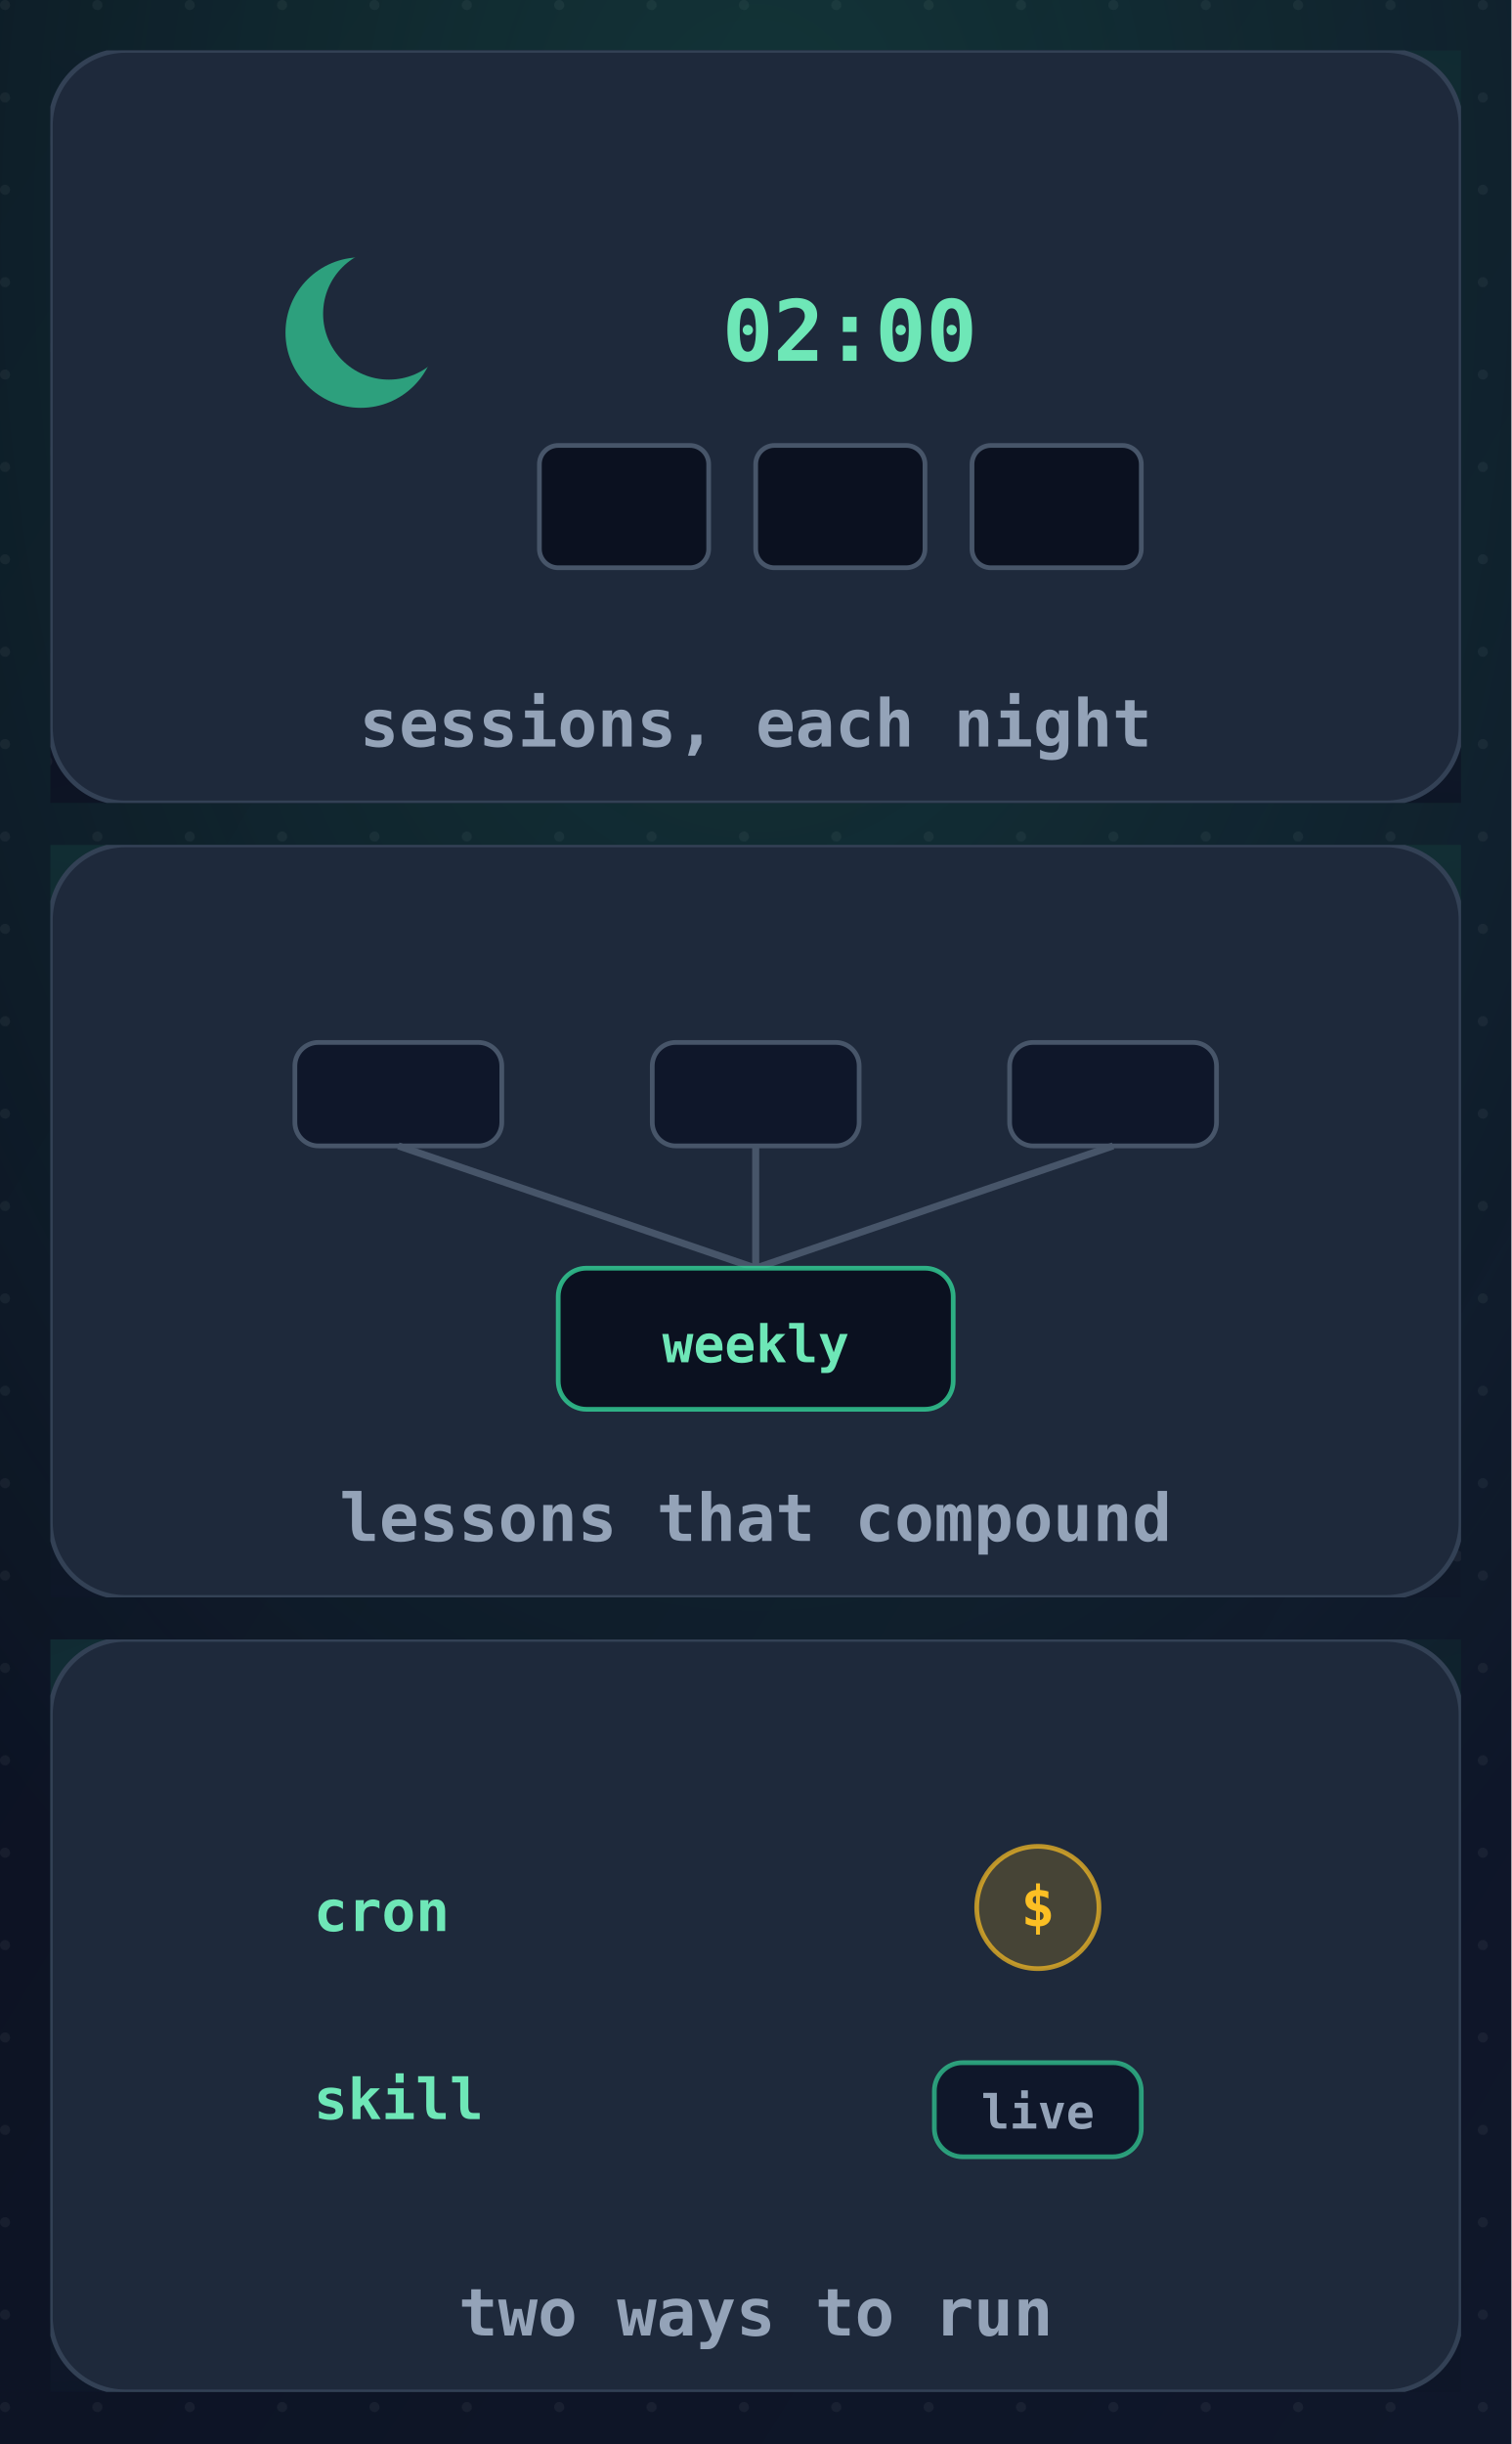
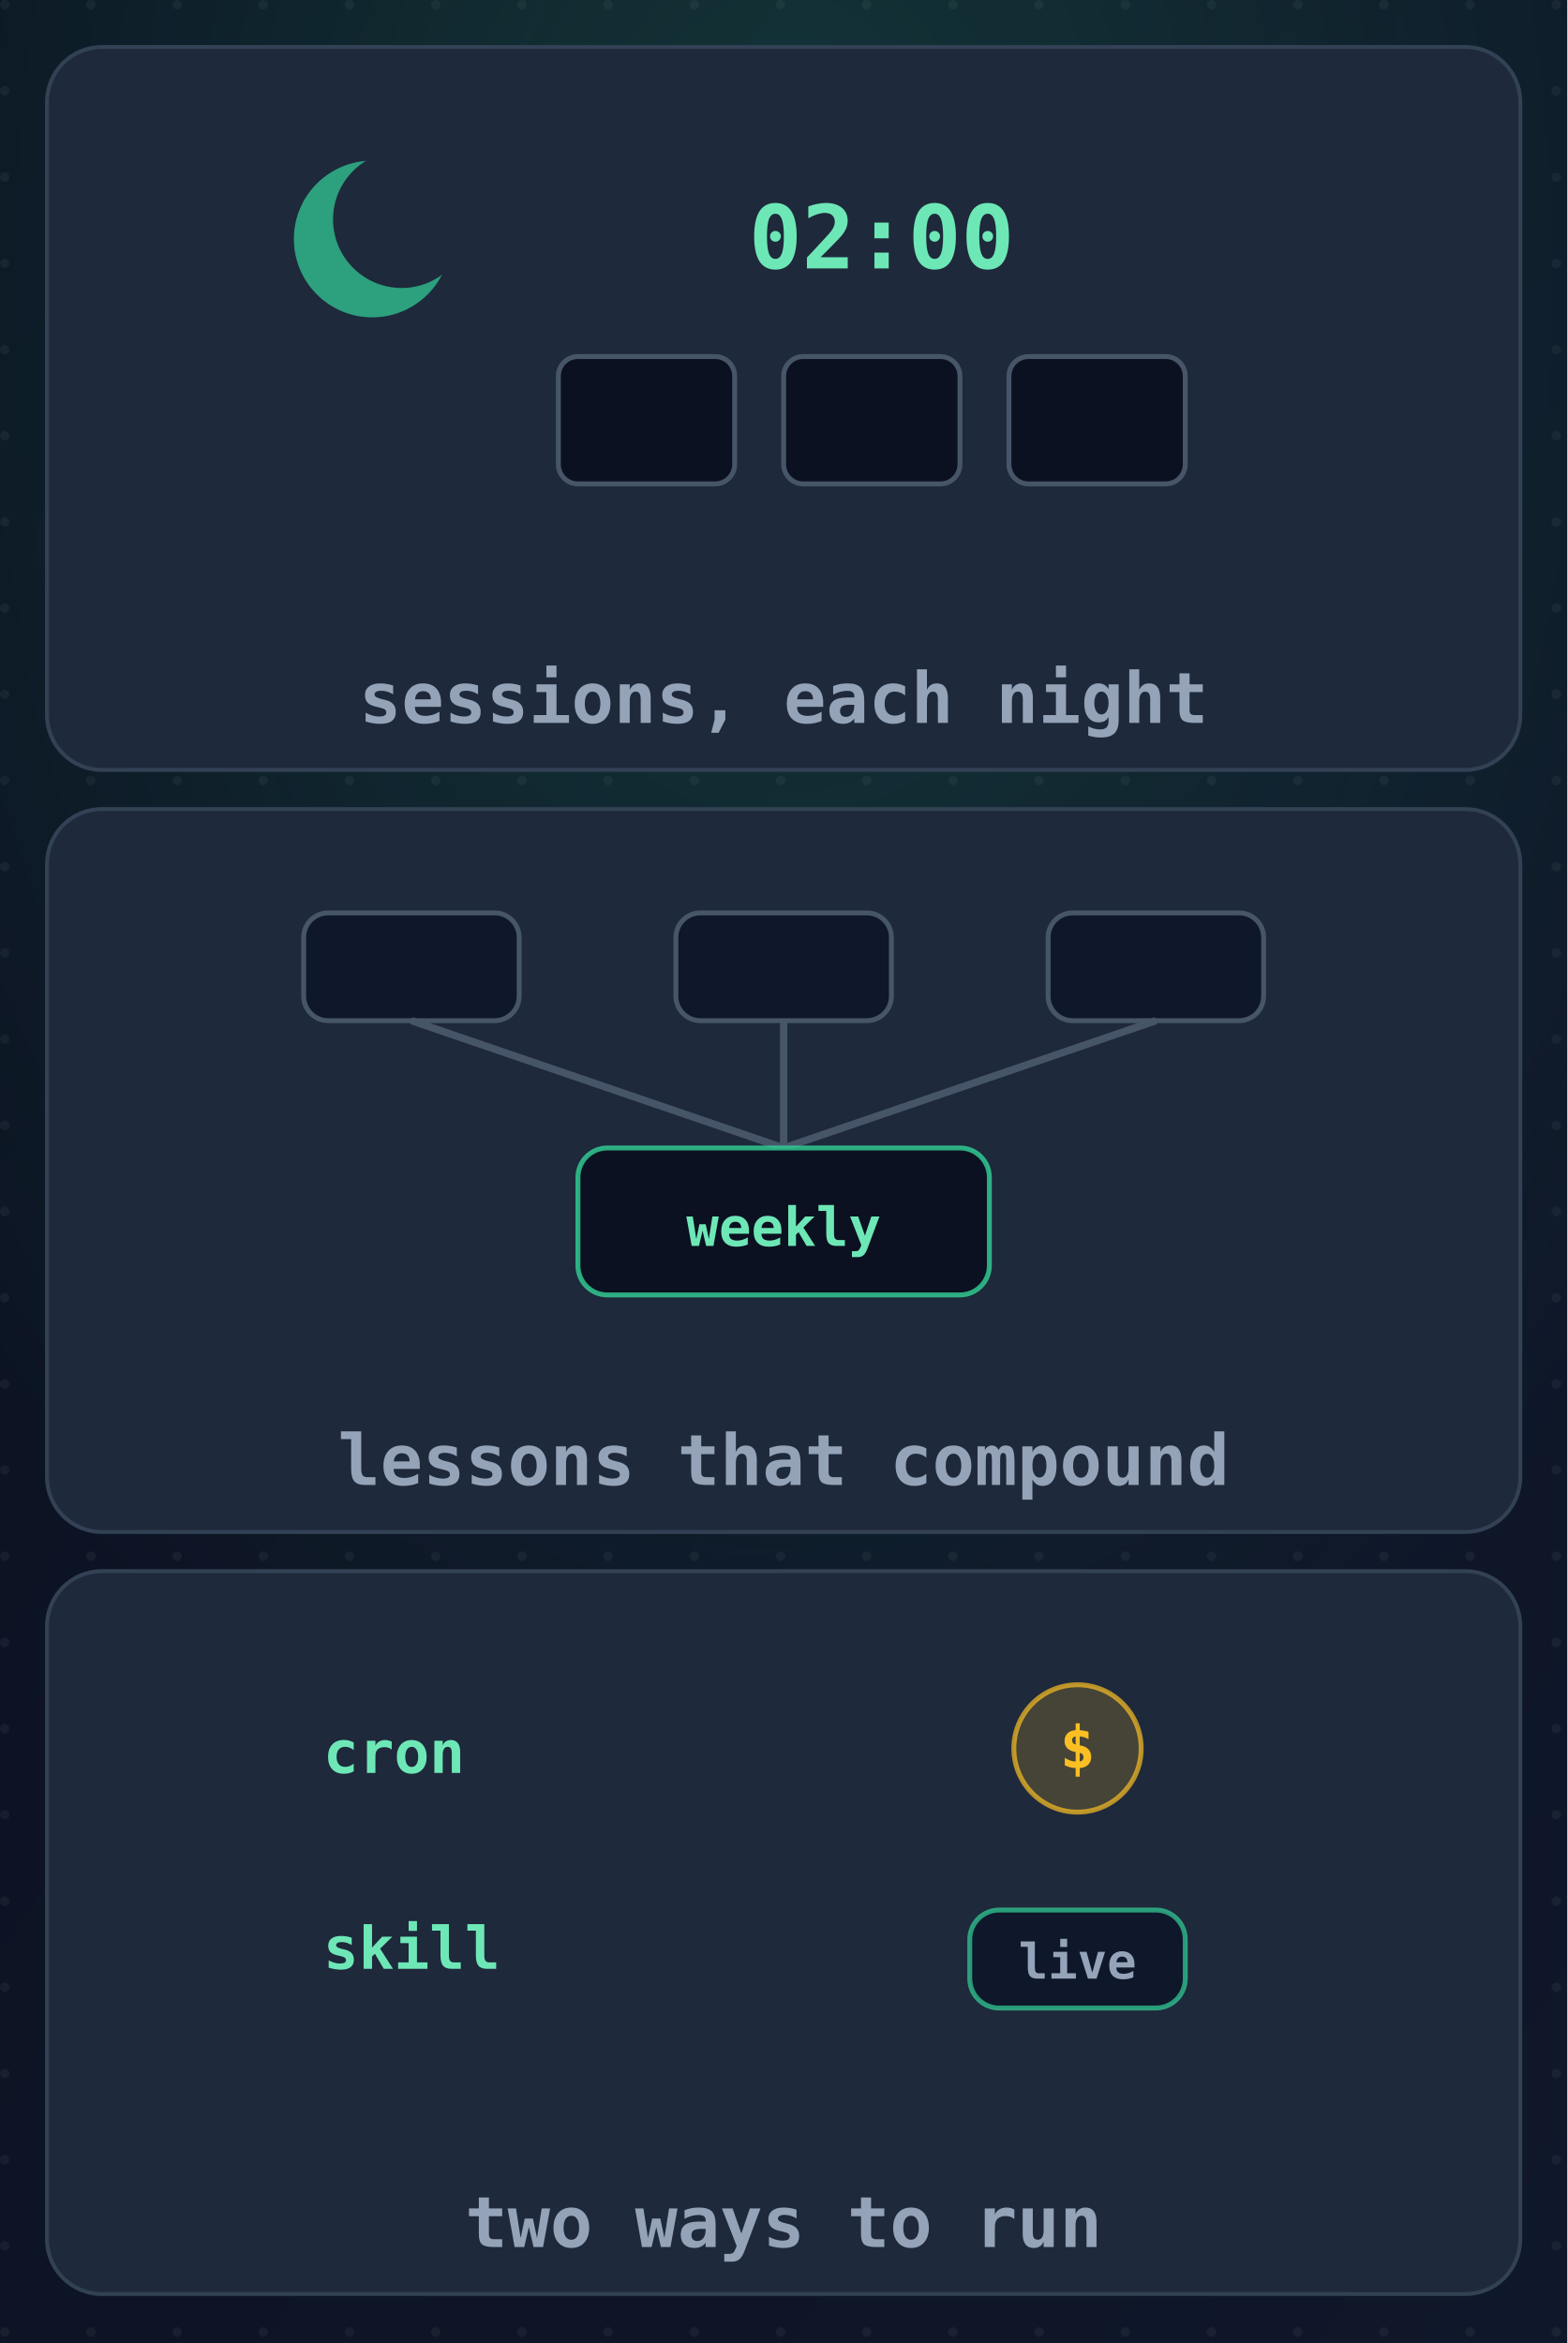
- <svg xmlns="http://www.w3.org/2000/svg" viewBox="0 0 360 582" role="img" aria-label="Sessions processed on a nightly schedule, their lessons funnelled into one weekly master file, runnable as either an unattended cron or an on-demand skill">
+ <svg xmlns="http://www.w3.org/2000/svg" viewBox="0 0 400 598" role="img" aria-label="Sessions processed on a nightly schedule, their lessons funnelled into one weekly master file, runnable as either an unattended cron or an on-demand skill">
  <defs>
-     <linearGradient id="m-bg" x1="0" y1="0" x2="1" y2="1">
+     <linearGradient id="bg" x1="0" y1="0" x2="1" y2="1">
      <stop offset="0" stop-color="#0b1120" />
      <stop offset="1" stop-color="#0f172a" />
    </linearGradient>
-     <radialGradient id="m-glow" cx="0.5" cy="0.1" r="0.8">
+     <radialGradient id="glow" cx="0.5" cy="0.12" r="0.7">
      <stop offset="0" stop-color="#34d399" stop-opacity="0.18" />
      <stop offset="1" stop-color="#34d399" stop-opacity="0" />
    </radialGradient>
-     <pattern id="m-dots" width="22" height="22" patternUnits="userSpaceOnUse">
+     <pattern id="dots" width="22" height="22" patternUnits="userSpaceOnUse">
      <circle cx="1.2" cy="1.2" r="1.2" fill="#f8fafc" fill-opacity="0.05" />
    </pattern>
  </defs>
-   <rect width="360" height="582" fill="url(#m-bg)" />
-   <rect width="360" height="582" fill="url(#m-dots)" />
-   <rect width="360" height="582" fill="url(#m-glow)" />
-   <svg x="12.0" y="12.0" width="336.0" height="179.2" viewBox="90 70 300 160">
-     <defs>
-       <linearGradient id="bg" x1="0" y1="0" x2="1" y2="1">
-         <stop offset="0" stop-color="#0b1120" />
-         <stop offset="1" stop-color="#0f172a" />
-       </linearGradient>
-       <radialGradient id="glow" cx="0.5" cy="0.12" r="0.7">
-         <stop offset="0" stop-color="#34d399" stop-opacity="0.18" />
-         <stop offset="1" stop-color="#34d399" stop-opacity="0" />
-       </radialGradient>
-       <pattern id="dots" width="22" height="22" patternUnits="userSpaceOnUse">
-         <circle cx="1.2" cy="1.2" r="1.2" fill="#f8fafc" fill-opacity="0.05" />
-       </pattern>
-     </defs>
-     <rect width="1200" height="300" fill="url(#bg)" />
-     <rect width="1200" height="300" fill="url(#dots)" />
-     <rect width="1200" height="300" fill="url(#glow)" />
+   <rect width="400" height="598" fill="url(#bg)" />
+   <rect width="400" height="598" fill="url(#dots)" />
+   <rect width="400" height="598" fill="url(#glow)" />
+   <clipPath id="c0">
+     <rect x="12" y="12" width="376" height="148.5" />
+   </clipPath>
+   <rect x="12" y="12" width="376" height="184.5" rx="14" fill="#1e293b" stroke="#334155" />
+   <g clip-path="url(#c0)">
    <g font-family="ui-monospace, SFMono-Regular, Menlo, monospace" font-size="14" font-weight="600" fill="#94a3b8" text-anchor="middle">
-       <g transform="translate(90 70)">
-         <rect width="300" height="160" rx="16" fill="#1e293b" stroke="#334155" />
+       <g transform="translate(12.5 16) scale(1.25) translate(0 -24)">
        <circle cx="66" cy="60" r="16" fill="#34d399" fill-opacity="0.7" />
        <circle cx="72" cy="56" r="14" fill="#1e293b" />
        <text x="170" y="66" font-size="18" fill="#6ee7b7">02:00</text>
        <rect x="104" y="84" width="36" height="26" rx="4" fill="#0b1120" stroke="#475569" />
        <rect x="150" y="84" width="36" height="26" rx="4" fill="#0b1120" stroke="#475569" />
        <rect x="196" y="84" width="36" height="26" rx="4" fill="#0b1120" stroke="#475569" />
-         <text x="150" y="148">sessions, each night</text>
      </g>
-       <g transform="translate(450 70)">
-         <rect width="300" height="160" rx="16" fill="#1e293b" stroke="#334155" />
+     </g>
+   </g>
+   <text x="200.0" y="184.5" font-family="ui-monospace, SFMono-Regular, Menlo, monospace" font-size="18" font-weight="600" fill="#94a3b8" text-anchor="middle">sessions, each night</text>
+   <clipPath id="c1">
+     <rect x="12" y="206.5" width="376" height="148.5" />
+   </clipPath>
+   <rect x="12" y="206.5" width="376" height="184.5" rx="14" fill="#1e293b" stroke="#334155" />
+   <g clip-path="url(#c1)">
+     <g font-family="ui-monospace, SFMono-Regular, Menlo, monospace" font-size="14" font-weight="600" fill="#94a3b8" text-anchor="middle">
+       <g transform="translate(12.5 210.5) scale(1.25) translate(0 -24)">
        <rect x="52" y="42" width="44" height="22" rx="5" fill="#0f172a" stroke="#475569" />
        <rect x="128" y="42" width="44" height="22" rx="5" fill="#0f172a" stroke="#475569" />
        <rect x="204" y="42" width="44" height="22" rx="5" fill="#0f172a" stroke="#475569" />
        <path d="M74 64 L150 90 M150 64 L150 90 M226 64 L150 90" stroke="#475569" stroke-width="1.5" fill="none" />
        <rect x="108" y="90" width="84" height="30" rx="6" fill="#0b1120" stroke="#34d399" stroke-opacity="0.8" />
        <text x="150" y="110" font-size="11" fill="#6ee7b7">weekly</text>
-         <text x="150" y="148">lessons that compound</text>
      </g>
-       <g transform="translate(810 70)">
-         <rect width="300" height="160" rx="16" fill="#1e293b" stroke="#334155" />
+     </g>
+   </g>
+   <text x="200.0" y="379.0" font-family="ui-monospace, SFMono-Regular, Menlo, monospace" font-size="18" font-weight="600" fill="#94a3b8" text-anchor="middle">lessons that compound</text>
+   <clipPath id="c2">
+     <rect x="12" y="401.0" width="376" height="148.5" />
+   </clipPath>
+   <rect x="12" y="401.0" width="376" height="184.5" rx="14" fill="#1e293b" stroke="#334155" />
+   <g clip-path="url(#c2)">
+     <g font-family="ui-monospace, SFMono-Regular, Menlo, monospace" font-size="14" font-weight="600" fill="#94a3b8" text-anchor="middle">
+       <g transform="translate(12.5 405.0) scale(1.25) translate(0 -24)">
        <text x="56" y="62" font-size="12" fill="#6ee7b7" text-anchor="start">cron</text>
        <circle cx="210" cy="57" r="13" fill="#fbbf24" fill-opacity="0.18" stroke="#fbbf24" stroke-opacity="0.7" />
        <text x="210" y="61" font-size="12" fill="#fbbf24">$</text>
        <text x="56" y="102" font-size="12" fill="#6ee7b7" text-anchor="start">skill</text>
        <rect x="188" y="90" width="44" height="20" rx="6" fill="#0f172a" stroke="#34d399" stroke-opacity="0.7" />
        <text x="210" y="104" font-size="10" fill="#94a3b8">live</text>
-         <text x="150" y="148">two ways to run</text>
      </g>
    </g>
-   </svg>
-   <svg x="12.0" y="201.2" width="336.0" height="179.2" viewBox="450 70 300 160">
-     <defs>
-       <linearGradient id="bg" x1="0" y1="0" x2="1" y2="1">
-         <stop offset="0" stop-color="#0b1120" />
-         <stop offset="1" stop-color="#0f172a" />
-       </linearGradient>
-       <radialGradient id="glow" cx="0.5" cy="0.12" r="0.7">
-         <stop offset="0" stop-color="#34d399" stop-opacity="0.18" />
-         <stop offset="1" stop-color="#34d399" stop-opacity="0" />
-       </radialGradient>
-       <pattern id="dots" width="22" height="22" patternUnits="userSpaceOnUse">
-         <circle cx="1.2" cy="1.2" r="1.2" fill="#f8fafc" fill-opacity="0.05" />
-       </pattern>
-     </defs>
-     <rect width="1200" height="300" fill="url(#bg)" />
-     <rect width="1200" height="300" fill="url(#dots)" />
-     <rect width="1200" height="300" fill="url(#glow)" />
-     <g font-family="ui-monospace, SFMono-Regular, Menlo, monospace" font-size="14" font-weight="600" fill="#94a3b8" text-anchor="middle">
-       <g transform="translate(90 70)">
-         <rect width="300" height="160" rx="16" fill="#1e293b" stroke="#334155" />
-         <circle cx="66" cy="60" r="16" fill="#34d399" fill-opacity="0.7" />
-         <circle cx="72" cy="56" r="14" fill="#1e293b" />
-         <text x="170" y="66" font-size="18" fill="#6ee7b7">02:00</text>
-         <rect x="104" y="84" width="36" height="26" rx="4" fill="#0b1120" stroke="#475569" />
-         <rect x="150" y="84" width="36" height="26" rx="4" fill="#0b1120" stroke="#475569" />
-         <rect x="196" y="84" width="36" height="26" rx="4" fill="#0b1120" stroke="#475569" />
-         <text x="150" y="148">sessions, each night</text>
-       </g>
-       <g transform="translate(450 70)">
-         <rect width="300" height="160" rx="16" fill="#1e293b" stroke="#334155" />
-         <rect x="52" y="42" width="44" height="22" rx="5" fill="#0f172a" stroke="#475569" />
-         <rect x="128" y="42" width="44" height="22" rx="5" fill="#0f172a" stroke="#475569" />
-         <rect x="204" y="42" width="44" height="22" rx="5" fill="#0f172a" stroke="#475569" />
-         <path d="M74 64 L150 90 M150 64 L150 90 M226 64 L150 90" stroke="#475569" stroke-width="1.5" fill="none" />
-         <rect x="108" y="90" width="84" height="30" rx="6" fill="#0b1120" stroke="#34d399" stroke-opacity="0.8" />
-         <text x="150" y="110" font-size="11" fill="#6ee7b7">weekly</text>
-         <text x="150" y="148">lessons that compound</text>
-       </g>
-       <g transform="translate(810 70)">
-         <rect width="300" height="160" rx="16" fill="#1e293b" stroke="#334155" />
-         <text x="56" y="62" font-size="12" fill="#6ee7b7" text-anchor="start">cron</text>
-         <circle cx="210" cy="57" r="13" fill="#fbbf24" fill-opacity="0.18" stroke="#fbbf24" stroke-opacity="0.7" />
-         <text x="210" y="61" font-size="12" fill="#fbbf24">$</text>
-         <text x="56" y="102" font-size="12" fill="#6ee7b7" text-anchor="start">skill</text>
-         <rect x="188" y="90" width="44" height="20" rx="6" fill="#0f172a" stroke="#34d399" stroke-opacity="0.7" />
-         <text x="210" y="104" font-size="10" fill="#94a3b8">live</text>
-         <text x="150" y="148">two ways to run</text>
-       </g>
-     </g>
-   </svg>
-   <svg x="12.0" y="390.4" width="336.0" height="179.2" viewBox="810 70 300 160">
-     <defs>
-       <linearGradient id="bg" x1="0" y1="0" x2="1" y2="1">
-         <stop offset="0" stop-color="#0b1120" />
-         <stop offset="1" stop-color="#0f172a" />
-       </linearGradient>
-       <radialGradient id="glow" cx="0.5" cy="0.12" r="0.7">
-         <stop offset="0" stop-color="#34d399" stop-opacity="0.18" />
-         <stop offset="1" stop-color="#34d399" stop-opacity="0" />
-       </radialGradient>
-       <pattern id="dots" width="22" height="22" patternUnits="userSpaceOnUse">
-         <circle cx="1.2" cy="1.2" r="1.2" fill="#f8fafc" fill-opacity="0.05" />
-       </pattern>
-     </defs>
-     <rect width="1200" height="300" fill="url(#bg)" />
-     <rect width="1200" height="300" fill="url(#dots)" />
-     <rect width="1200" height="300" fill="url(#glow)" />
-     <g font-family="ui-monospace, SFMono-Regular, Menlo, monospace" font-size="14" font-weight="600" fill="#94a3b8" text-anchor="middle">
-       <g transform="translate(90 70)">
-         <rect width="300" height="160" rx="16" fill="#1e293b" stroke="#334155" />
-         <circle cx="66" cy="60" r="16" fill="#34d399" fill-opacity="0.7" />
-         <circle cx="72" cy="56" r="14" fill="#1e293b" />
-         <text x="170" y="66" font-size="18" fill="#6ee7b7">02:00</text>
-         <rect x="104" y="84" width="36" height="26" rx="4" fill="#0b1120" stroke="#475569" />
-         <rect x="150" y="84" width="36" height="26" rx="4" fill="#0b1120" stroke="#475569" />
-         <rect x="196" y="84" width="36" height="26" rx="4" fill="#0b1120" stroke="#475569" />
-         <text x="150" y="148">sessions, each night</text>
-       </g>
-       <g transform="translate(450 70)">
-         <rect width="300" height="160" rx="16" fill="#1e293b" stroke="#334155" />
-         <rect x="52" y="42" width="44" height="22" rx="5" fill="#0f172a" stroke="#475569" />
-         <rect x="128" y="42" width="44" height="22" rx="5" fill="#0f172a" stroke="#475569" />
-         <rect x="204" y="42" width="44" height="22" rx="5" fill="#0f172a" stroke="#475569" />
-         <path d="M74 64 L150 90 M150 64 L150 90 M226 64 L150 90" stroke="#475569" stroke-width="1.5" fill="none" />
-         <rect x="108" y="90" width="84" height="30" rx="6" fill="#0b1120" stroke="#34d399" stroke-opacity="0.8" />
-         <text x="150" y="110" font-size="11" fill="#6ee7b7">weekly</text>
-         <text x="150" y="148">lessons that compound</text>
-       </g>
-       <g transform="translate(810 70)">
-         <rect width="300" height="160" rx="16" fill="#1e293b" stroke="#334155" />
-         <text x="56" y="62" font-size="12" fill="#6ee7b7" text-anchor="start">cron</text>
-         <circle cx="210" cy="57" r="13" fill="#fbbf24" fill-opacity="0.18" stroke="#fbbf24" stroke-opacity="0.7" />
-         <text x="210" y="61" font-size="12" fill="#fbbf24">$</text>
-         <text x="56" y="102" font-size="12" fill="#6ee7b7" text-anchor="start">skill</text>
-         <rect x="188" y="90" width="44" height="20" rx="6" fill="#0f172a" stroke="#34d399" stroke-opacity="0.7" />
-         <text x="210" y="104" font-size="10" fill="#94a3b8">live</text>
-         <text x="150" y="148">two ways to run</text>
-       </g>
-     </g>
-   </svg>
+   </g>
+   <text x="200.0" y="573.5" font-family="ui-monospace, SFMono-Regular, Menlo, monospace" font-size="18" font-weight="600" fill="#94a3b8" text-anchor="middle">two ways to run</text>
</svg>
